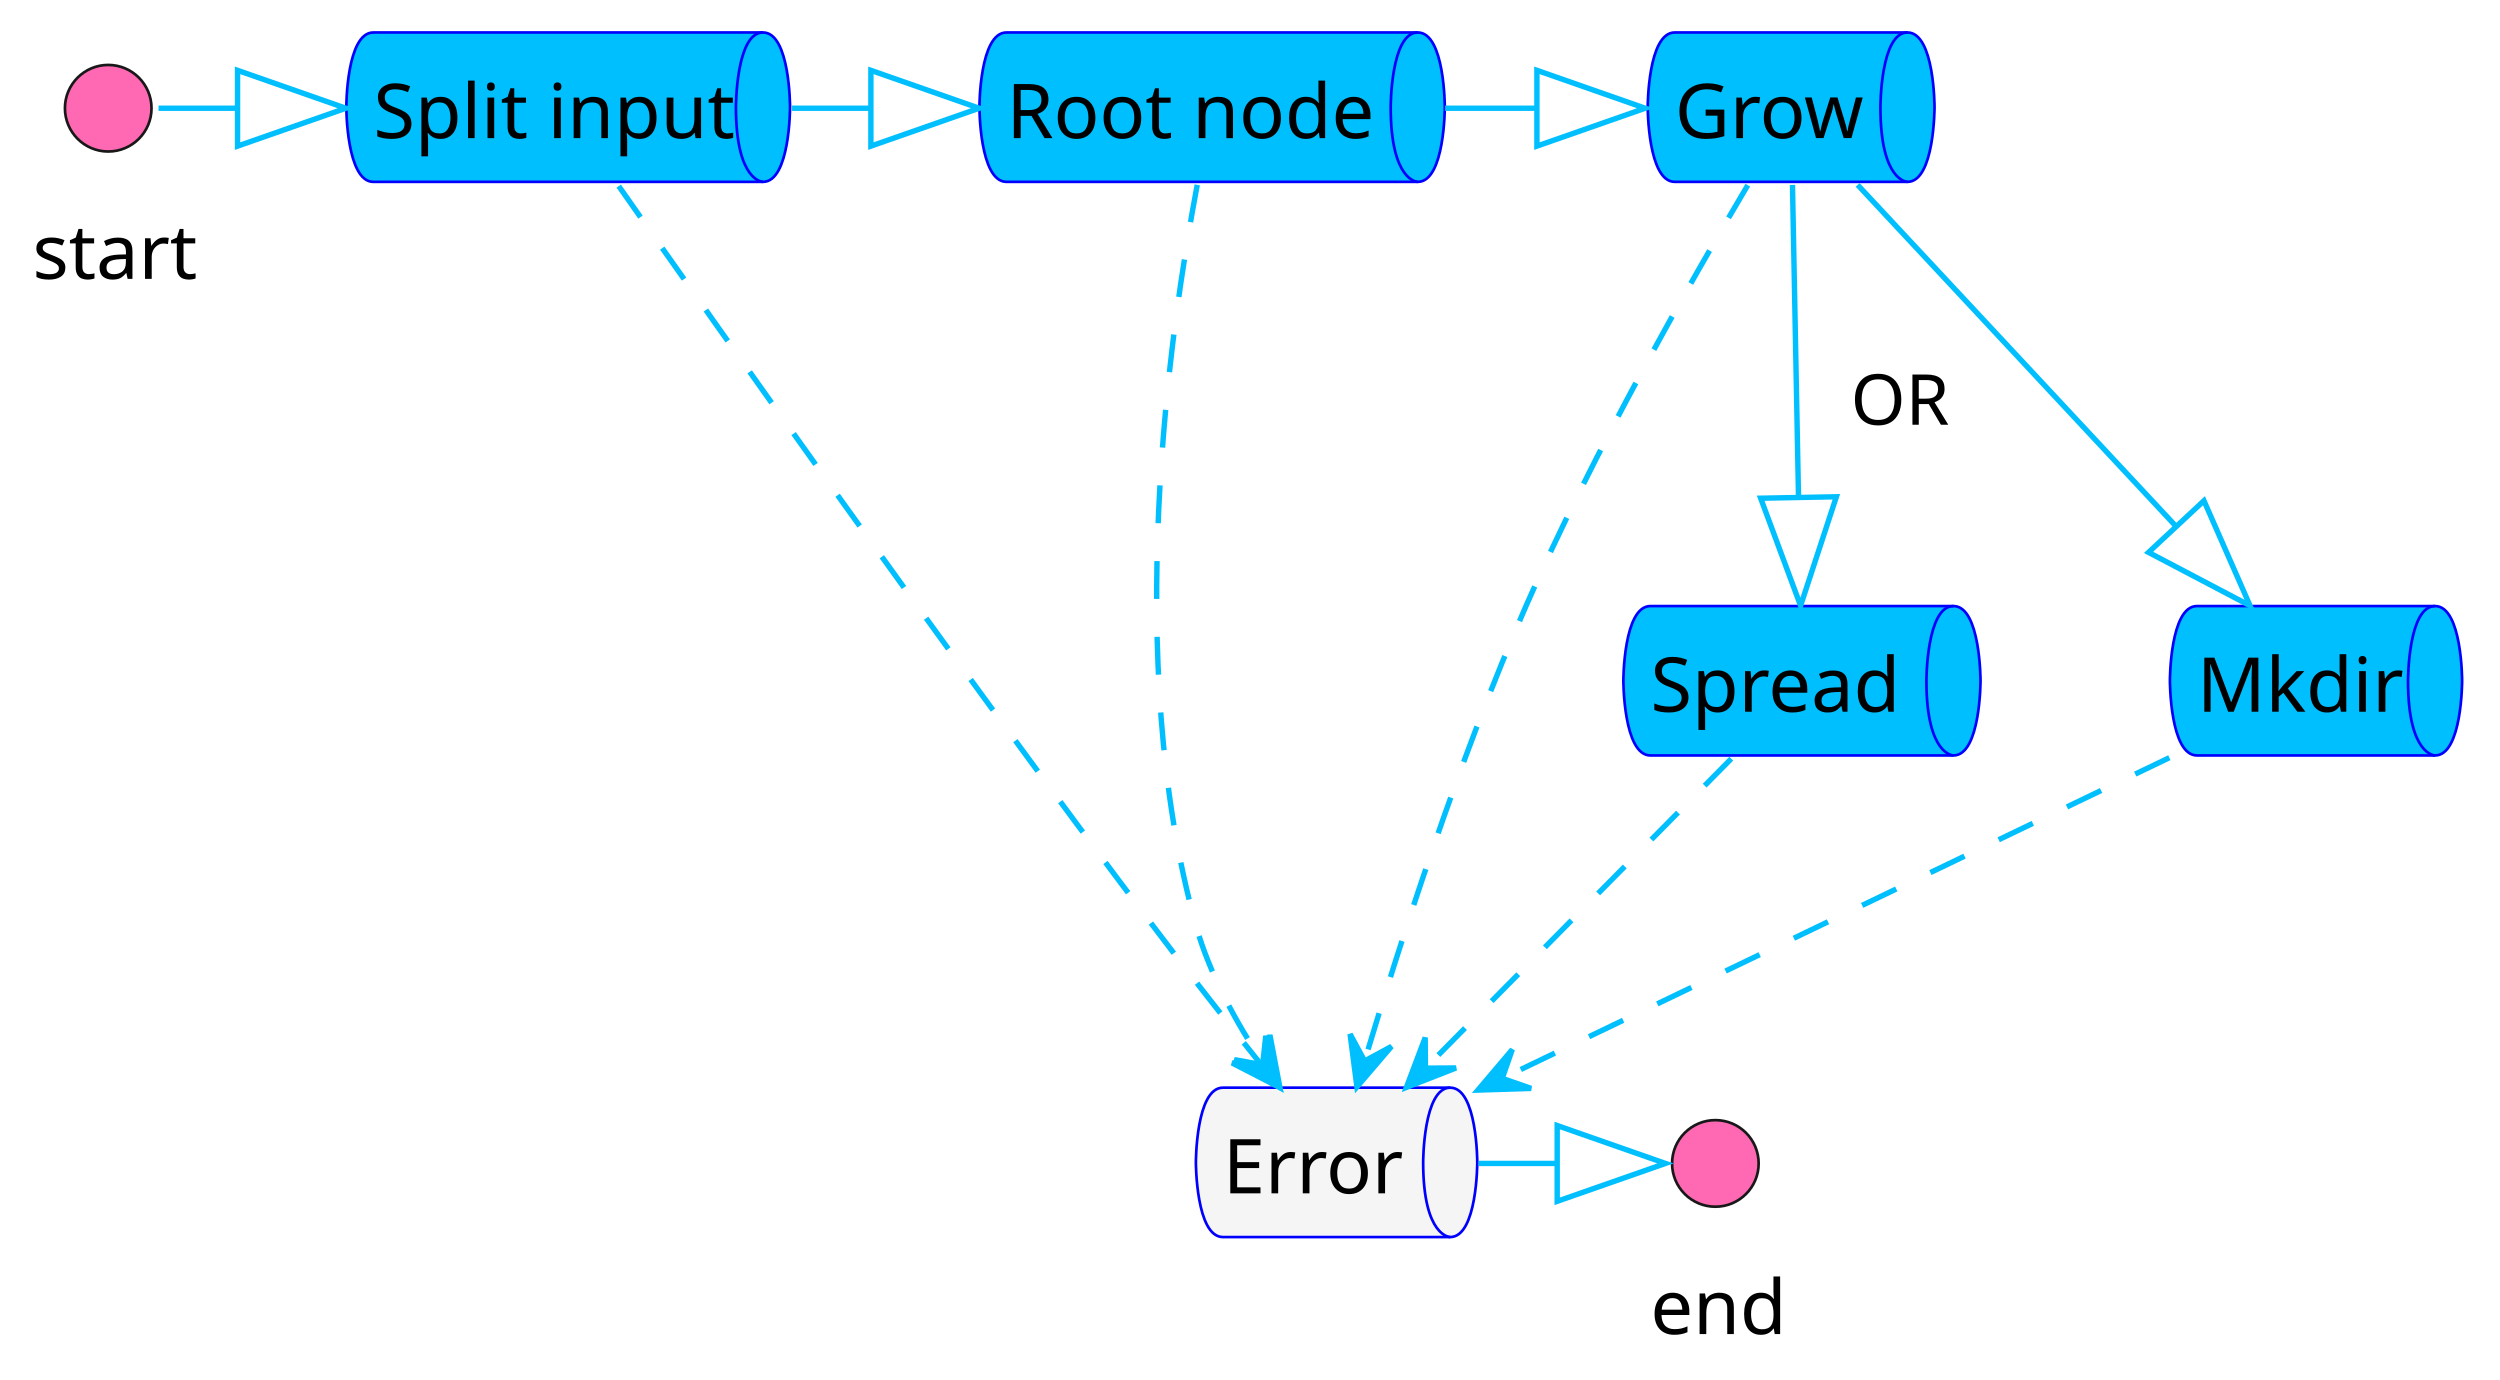
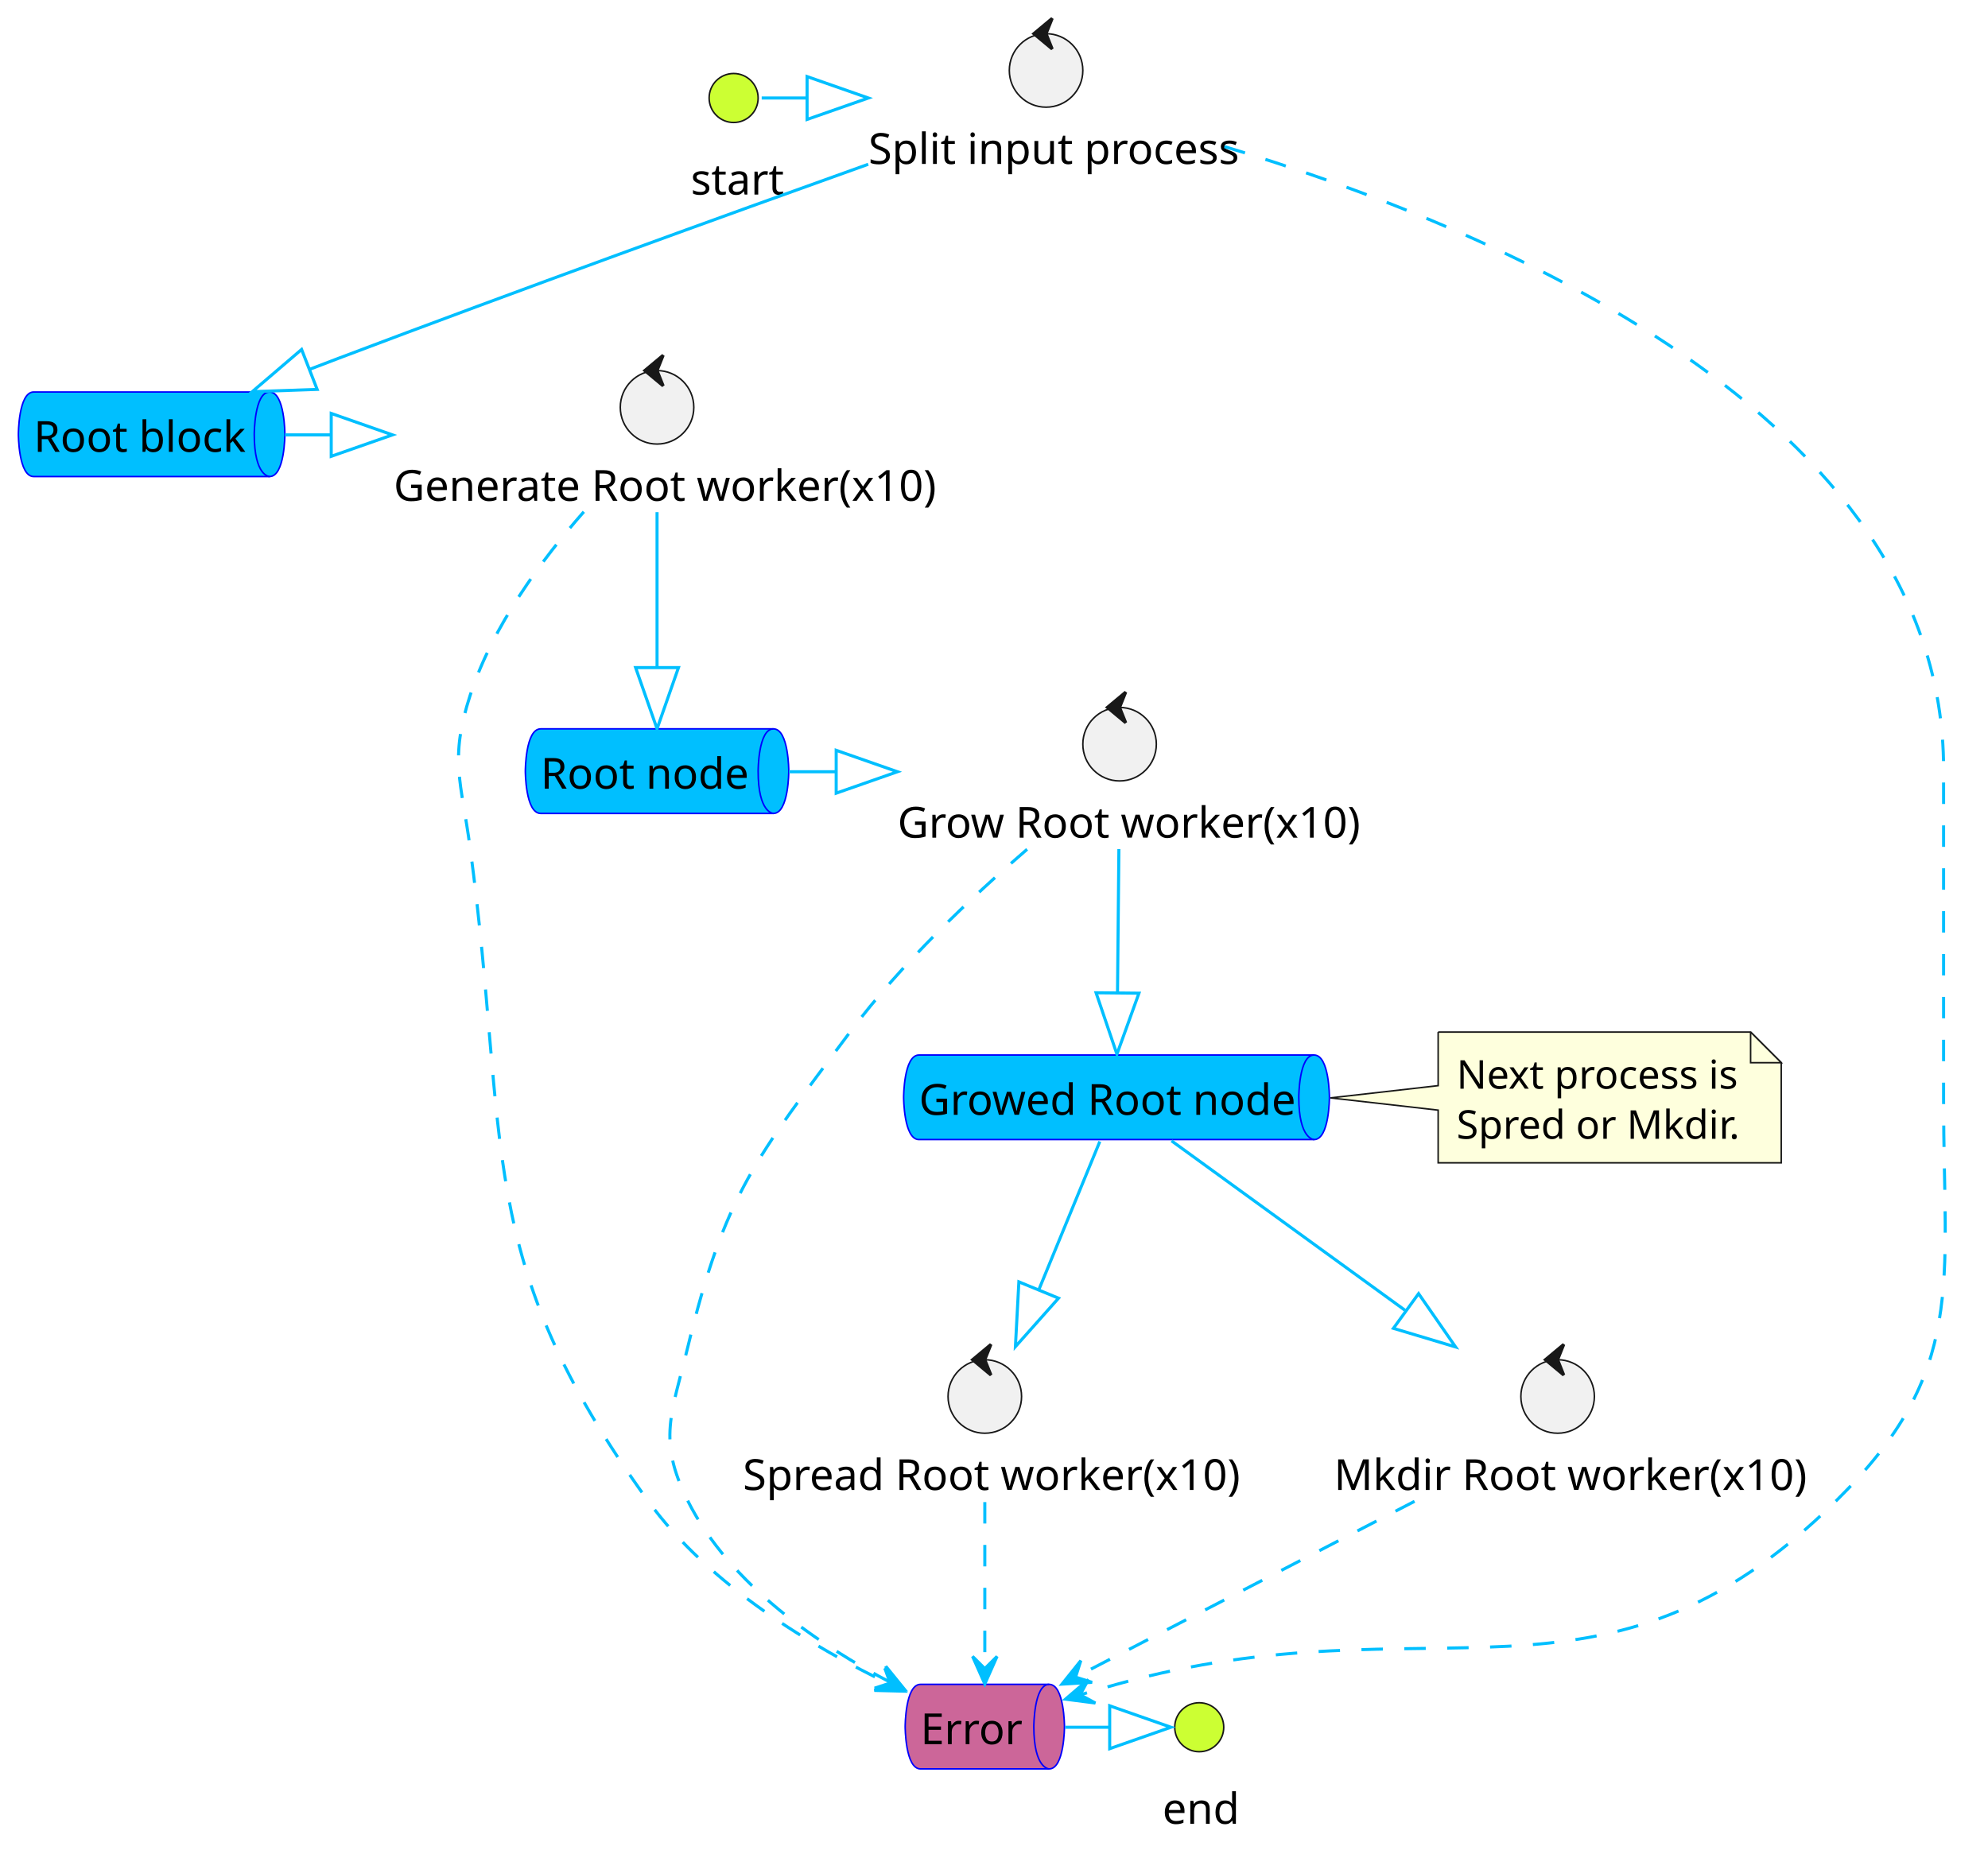
- <svg xmlns="http://www.w3.org/2000/svg" contentStyleType="text/css" height="255px" preserveAspectRatio="none" style="width:462px;height:255px;background:#008B8B;" version="1.1" viewBox="0 0 462 255" width="462px" zoomAndPan="magnify">
+ <svg xmlns="http://www.w3.org/2000/svg" contentStyleType="text/css" height="604px" preserveAspectRatio="none" style="width:649px;height:604px;background:#008B8B;" version="1.1" viewBox="0 0 649 604" width="649px" zoomAndPan="magnify">
  <defs />
  <g>
    <g id="elem_start">
-       <ellipse cx="20" cy="20" fill="#FF69B4" rx="8" ry="8" style="stroke:#181818;stroke-width:0.5;" />
-       <text fill="#000000" font-family="sans-serif" font-size="14" lengthAdjust="spacing" textLength="28" x="6" y="51.533">start</text>
+       <ellipse cx="239.5" cy="32" fill="#CCFF33" rx="8" ry="8" style="stroke:#181818;stroke-width:0.5;" />
+       <text fill="#000000" font-family="sans-serif" font-size="14" lengthAdjust="spacing" textLength="28" x="225.5" y="63.533">start</text>
    </g>
-     <g id="elem_split">
-       <path d="M69,6 L141,6 C146,6 146,19.805 146,19.805 C146,19.805 146,33.609 141,33.609 L69,33.609 C64,33.609 64,19.805 64,19.805 C64,19.805 64,6 69,6 " fill="#00BFFF" style="stroke:#0000FF;stroke-width:0.5;" />
-       <path d="M141,6 C136,6 136,19.805 136,19.805 C136,33.609 141,33.609 141,33.609 " fill="none" style="stroke:#0000FF;stroke-width:0.5;" />
-       <text fill="#000000" font-family="sans-serif" font-size="14" lengthAdjust="spacing" textLength="62" x="69" y="25.533">Split input</text>
+     <g id="elem_split_proc">
+       <ellipse cx="341.5" cy="23" fill="#F1F1F1" rx="12" ry="12" style="stroke:#181818;stroke-width:0.5;" />
+       <polygon fill="#181818" points="337.5,11,343.5,6,341.5,11,343.5,16,337.5,11" style="stroke:#181818;stroke-width:1.0;" />
+       <text fill="#000000" font-family="sans-serif" font-size="14" lengthAdjust="spacing" textLength="116" x="283.5" y="53.533">Split input process</text>
    </g>
-     <g id="elem_root">
-       <path d="M186,6 L262,6 C267,6 267,19.805 267,19.805 C267,19.805 267,33.609 262,33.609 L186,33.609 C181,33.609 181,19.805 181,19.805 C181,19.805 181,6 186,6 " fill="#00BFFF" style="stroke:#0000FF;stroke-width:0.5;" />
-       <path d="M262,6 C257,6 257,19.805 257,19.805 C257,33.609 262,33.609 262,33.609 " fill="none" style="stroke:#0000FF;stroke-width:0.5;" />
-       <text fill="#000000" font-family="sans-serif" font-size="14" lengthAdjust="spacing" textLength="66" x="186" y="25.533">Root node</text>
+     <g id="elem_generate_root_worker">
+       <ellipse cx="214.5" cy="133" fill="#F1F1F1" rx="12" ry="12" style="stroke:#181818;stroke-width:0.5;" />
+       <polygon fill="#181818" points="210.5,121,216.5,116,214.5,121,216.5,126,210.5,121" style="stroke:#181818;stroke-width:1.0;" />
+       <text fill="#000000" font-family="sans-serif" font-size="14" lengthAdjust="spacing" textLength="172" x="128.5" y="163.533">Generate Root worker(x10)</text>
    </g>
-     <g id="elem_growing">
-       <path d="M309.5,6 L352.5,6 C357.5,6 357.5,19.805 357.5,19.805 C357.5,19.805 357.5,33.609 352.5,33.609 L309.5,33.609 C304.5,33.609 304.5,19.805 304.5,19.805 C304.5,19.805 304.5,6 309.5,6 " fill="#00BFFF" style="stroke:#0000FF;stroke-width:0.5;" />
-       <path d="M352.5,6 C347.5,6 347.5,19.805 347.5,19.805 C347.5,33.609 352.5,33.609 352.5,33.609 " fill="none" style="stroke:#0000FF;stroke-width:0.5;" />
-       <text fill="#000000" font-family="sans-serif" font-size="14" lengthAdjust="spacing" textLength="33" x="309.5" y="25.533">Grow</text>
+     <g id="elem_grow_worker">
+       <ellipse cx="365.5" cy="243" fill="#F1F1F1" rx="12" ry="12" style="stroke:#181818;stroke-width:0.5;" />
+       <polygon fill="#181818" points="361.5,231,367.5,226,365.5,231,367.5,236,361.5,231" style="stroke:#181818;stroke-width:1.0;" />
+       <text fill="#000000" font-family="sans-serif" font-size="14" lengthAdjust="spacing" textLength="145" x="293" y="273.533">Grow Root worker(x10)</text>
    </g>
-     <g id="elem_spreading">
-       <path d="M305,112 L361,112 C366,112 366,125.805 366,125.805 C366,125.805 366,139.609 361,139.609 L305,139.609 C300,139.609 300,125.805 300,125.805 C300,125.805 300,112 305,112 " fill="#00BFFF" style="stroke:#0000FF;stroke-width:0.5;" />
-       <path d="M361,112 C356,112 356,125.805 356,125.805 C356,139.609 361,139.609 361,139.609 " fill="none" style="stroke:#0000FF;stroke-width:0.5;" />
-       <text fill="#000000" font-family="sans-serif" font-size="14" lengthAdjust="spacing" textLength="46" x="305" y="131.533">Spread</text>
+     <g id="elem_spread_worker">
+       <ellipse cx="321.5" cy="456" fill="#F1F1F1" rx="12" ry="12" style="stroke:#181818;stroke-width:0.5;" />
+       <polygon fill="#181818" points="317.5,444,323.5,439,321.5,444,323.5,449,317.5,444" style="stroke:#181818;stroke-width:1.0;" />
+       <text fill="#000000" font-family="sans-serif" font-size="14" lengthAdjust="spacing" textLength="158" x="242.5" y="486.533">Spread Root worker(x10)</text>
    </g>
-     <g id="elem_mkdiring">
-       <path d="M406,112 L450,112 C455,112 455,125.805 455,125.805 C455,125.805 455,139.609 450,139.609 L406,139.609 C401,139.609 401,125.805 401,125.805 C401,125.805 401,112 406,112 " fill="#00BFFF" style="stroke:#0000FF;stroke-width:0.5;" />
-       <path d="M450,112 C445,112 445,125.805 445,125.805 C445,139.609 450,139.609 450,139.609 " fill="none" style="stroke:#0000FF;stroke-width:0.5;" />
-       <text fill="#000000" font-family="sans-serif" font-size="14" lengthAdjust="spacing" textLength="34" x="406" y="131.533">Mkdir</text>
+     <g id="elem_mkdir_worker">
+       <ellipse cx="508.5" cy="456" fill="#F1F1F1" rx="12" ry="12" style="stroke:#181818;stroke-width:0.5;" />
+       <polygon fill="#181818" points="504.5,444,510.5,439,508.5,444,510.5,449,504.5,444" style="stroke:#181818;stroke-width:1.0;" />
+       <text fill="#000000" font-family="sans-serif" font-size="14" lengthAdjust="spacing" textLength="146" x="435.5" y="486.533">Mkdir Root worker(x10)</text>
+     </g>
+     <g id="elem_split_q">
+       <path d="M11,128 L88,128 C93,128 93,141.805 93,141.805 C93,141.805 93,155.609 88,155.609 L11,155.609 C6,155.609 6,141.805 6,141.805 C6,141.805 6,128 11,128 " fill="#00BFFF" style="stroke:#0000FF;stroke-width:0.5;" />
+       <path d="M88,128 C83,128 83,141.805 83,141.805 C83,155.609 88,155.609 88,155.609 " fill="none" style="stroke:#0000FF;stroke-width:0.5;" />
+       <text fill="#000000" font-family="sans-serif" font-size="14" lengthAdjust="spacing" textLength="67" x="11" y="147.533">Root block</text>
+     </g>
+     <g id="elem_root_q">
+       <path d="M176.5,238 L252.5,238 C257.5,238 257.5,251.805 257.5,251.805 C257.5,251.805 257.5,265.609 252.5,265.609 L176.5,265.609 C171.5,265.609 171.5,251.805 171.5,251.805 C171.5,251.805 171.5,238 176.5,238 " fill="#00BFFF" style="stroke:#0000FF;stroke-width:0.5;" />
+       <path d="M252.5,238 C247.5,238 247.5,251.805 247.5,251.805 C247.5,265.609 252.5,265.609 252.5,265.609 " fill="none" style="stroke:#0000FF;stroke-width:0.5;" />
+       <text fill="#000000" font-family="sans-serif" font-size="14" lengthAdjust="spacing" textLength="66" x="176.5" y="257.533">Root node</text>
+     </g>
+     <g id="elem_growing_q">
+       <path d="M300,344.5 L429,344.5 C434,344.5 434,358.305 434,358.305 C434,358.305 434,372.109 429,372.109 L300,372.109 C295,372.109 295,358.305 295,358.305 C295,358.305 295,344.5 300,344.5 " fill="#00BFFF" style="stroke:#0000FF;stroke-width:0.5;" />
+       <path d="M429,344.5 C424,344.5 424,358.305 424,358.305 C424,372.109 429,372.109 429,372.109 " fill="none" style="stroke:#0000FF;stroke-width:0.5;" />
+       <text fill="#000000" font-family="sans-serif" font-size="14" lengthAdjust="spacing" textLength="119" x="300" y="364.033">Growed Root node</text>
+     </g>
+     <g id="elem_GMN12">
+       <path d="M469.5,337 L469.5,354.5 L434.31,358.5 L469.5,362.5 L469.5,379.703 A0,0 0 0 0 469.5,379.703 L581.5,379.703 A0,0 0 0 0 581.5,379.703 L581.5,347 L571.5,337 L469.5,337 A0,0 0 0 0 469.5,337 " fill="#FEFFDD" style="stroke:#181818;stroke-width:0.5;" />
+       <path d="M571.5,337 L571.5,347 L581.5,347 L571.5,337 " fill="#FEFFDD" style="stroke:#181818;stroke-width:0.5;" />
+       <text fill="#000000" font-family="sans-serif" font-size="13" lengthAdjust="spacing" textLength="91" x="475.5" y="355.495">Next process is</text>
+       <text fill="#000000" font-family="sans-serif" font-size="13" lengthAdjust="spacing" textLength="89" x="475.5" y="371.847">Spred or Mkdir.</text>
    </g>
    <g id="elem_err">
-       <path d="M226,201 L268,201 C273,201 273,214.805 273,214.805 C273,214.805 273,228.609 268,228.609 L226,228.609 C221,228.609 221,214.805 221,214.805 C221,214.805 221,201 226,201 " fill="#F5F5F5" style="stroke:#0000FF;stroke-width:0.5;" />
-       <path d="M268,201 C263,201 263,214.805 263,214.805 C263,228.609 268,228.609 268,228.609 " fill="none" style="stroke:#0000FF;stroke-width:0.5;" />
-       <text fill="#000000" font-family="sans-serif" font-size="14" lengthAdjust="spacing" textLength="32" x="226" y="220.533">Error</text>
+       <path d="M300.5,550 L342.5,550 C347.5,550 347.5,563.805 347.5,563.805 C347.5,563.805 347.5,577.609 342.5,577.609 L300.5,577.609 C295.5,577.609 295.5,563.805 295.5,563.805 C295.5,563.805 295.5,550 300.5,550 " fill="#CC6699" style="stroke:#0000FF;stroke-width:0.5;" />
+       <path d="M342.5,550 C337.5,550 337.5,563.805 337.5,563.805 C337.5,577.609 342.5,577.609 342.5,577.609 " fill="none" style="stroke:#0000FF;stroke-width:0.5;" />
+       <text fill="#000000" font-family="sans-serif" font-size="14" lengthAdjust="spacing" textLength="32" x="300.5" y="569.533">Error</text>
    </g>
    <g id="elem_end">
-       <ellipse cx="317" cy="215" fill="#FF69B4" rx="8" ry="8" style="stroke:#181818;stroke-width:0.5;" />
-       <text fill="#000000" font-family="sans-serif" font-size="14" lengthAdjust="spacing" textLength="24" x="305" y="246.533">end</text>
+       <ellipse cx="391.5" cy="564" fill="#CCFF33" rx="8" ry="8" style="stroke:#181818;stroke-width:0.5;" />
+       <text fill="#000000" font-family="sans-serif" font-size="14" lengthAdjust="spacing" textLength="24" x="379.5" y="595.533">end</text>
    </g>
-     <g id="link_start_split">
-       <path d="M29.3,20 C34.16,20 39.03,20 43.89,20 " fill="none" id="start-to-split" style="stroke:#00BFFF;stroke-width:1.0;" />
-       <polygon fill="none" points="43.9,13,63.9,20,43.9,27,43.9,13" style="stroke:#00BFFF;stroke-width:1.0;" />
+     <g id="link_start_split_proc">
+       <path d="M248.66,32 C253.56,32 258.46,32 263.35,32 " fill="none" id="start-to-split_proc" style="stroke:#00BFFF;stroke-width:1.0;" />
+       <polygon fill="none" points="263.48,25,283.48,32,263.48,39,263.48,25" style="stroke:#00BFFF;stroke-width:1.0;" />
    </g>
-     <g id="link_split_root">
-       <path d="M146.37,20 C151.14,20 155.91,20 160.68,20 " fill="none" id="split-to-root" style="stroke:#00BFFF;stroke-width:1.0;" />
-       <polygon fill="none" points="160.94,13,180.94,20,160.94,27,160.94,13" style="stroke:#00BFFF;stroke-width:1.0;" />
+     <g id="link_split_proc_split_q">
+       <path d="M283.44,53.64 C236.63,70.39 169.17,94.8 110.5,117 C107.5,118.14 104.41,119.31 101.31,120.51 " fill="none" id="split_proc-to-split_q" style="stroke:#00BFFF;stroke-width:1.0;" />
+       <polygon fill="none" points="103.54,127.15,82.36,127.89,98.46,114.11,103.54,127.15" style="stroke:#00BFFF;stroke-width:1.0;" />
    </g>
-     <g id="link_root_growing">
-       <path d="M267.05,20 C272.63,20 278.22,20 283.8,20 " fill="none" id="root-to-growing" style="stroke:#00BFFF;stroke-width:1.0;" />
-       <polygon fill="none" points="284.02,13,304.02,20,284.02,27,284.02,13" style="stroke:#00BFFF;stroke-width:1.0;" />
+     <g id="link_split_q_generate_root_worker">
+       <path d="M93.01,142 C98.04,142 103.07,142 108.1,142 " fill="none" id="split_q-to-generate_root_worker" style="stroke:#00BFFF;stroke-width:1.0;" />
+       <polygon fill="none" points="108.13,135,128.13,142,108.13,149,108.13,135" style="stroke:#00BFFF;stroke-width:1.0;" />
    </g>
-     <g id="link_growing_spreading">
-       <path d="M331.25,34.17 C331.53,48.55 331.98,72.13 332.36,91.66 " fill="none" id="growing-to-spreading" style="stroke:#00BFFF;stroke-width:1.0;" />
-       <polygon fill="none" points="339.36,91.8,332.75,111.94,325.37,92.07,339.36,91.8" style="stroke:#00BFFF;stroke-width:1.0;" />
-       <text fill="#000000" font-family="sans-serif" font-size="13" lengthAdjust="spacing" textLength="19" x="342" y="78.495">OR</text>
+     <g id="link_generate_root_worker_root_q">
+       <path d="M214.5,167.24 C214.5,182.2 214.5,201.6 214.5,217.96 " fill="none" id="generate_root_worker-to-root_q" style="stroke:#00BFFF;stroke-width:1.0;" />
+       <polygon fill="none" points="221.5,217.99,214.5,237.99,207.5,217.99,221.5,217.99" style="stroke:#00BFFF;stroke-width:1.0;" />
    </g>
-     <g id="link_growing_mkdiring">
-       <path d="M343.29,34.17 C358.01,49.96 383.07,76.83 402.13,97.27 " fill="none" id="growing-to-mkdiring" style="stroke:#00BFFF;stroke-width:1.0;" />
-       <polygon fill="none" points="407.29,92.53,415.81,111.94,397.05,102.08,407.29,92.53" style="stroke:#00BFFF;stroke-width:1.0;" />
+     <g id="link_root_q_grow_worker">
+       <path d="M257.56,252 C262.63,252 267.7,252 272.78,252 " fill="none" id="root_q-to-grow_worker" style="stroke:#00BFFF;stroke-width:1.0;" />
+       <polygon fill="none" points="272.98,245,292.98,252,272.98,259,272.98,245" style="stroke:#00BFFF;stroke-width:1.0;" />
    </g>
-     <g id="link_split_err">
-       <path d="M114.34,34.39 C132.81,60.79 175.5,121.31 213,171 C219.48,179.59 226.87,188.98 233.1,196.79 " fill="none" id="split-to-err" style="stroke:#00BFFF;stroke-width:1.0;stroke-dasharray:7.0,7.0;" />
-       <polygon fill="#00BFFF" points="236.43,200.95,233.918,191.427,233.301,197.05,227.678,196.433,236.43,200.95" style="stroke:#00BFFF;stroke-width:1.0;" />
+     <g id="link_grow_worker_growing_q">
+       <path d="M365.27,277.24 C365.13,291.17 364.97,308.88 364.82,324.12 " fill="none" id="grow_worker-to-growing_q" style="stroke:#00BFFF;stroke-width:1.0;" />
+       <polygon fill="none" points="371.82,324.31,364.63,344.24,357.82,324.17,371.82,324.31" style="stroke:#00BFFF;stroke-width:1.0;" />
    </g>
-     <g id="link_root_err">
-       <path d="M221.25,34.16 C216.24,60.65 207.36,122.07 221,171 C223.52,180.05 228.52,189.09 233.47,196.53 " fill="none" id="root-to-err" style="stroke:#00BFFF;stroke-width:1.0;stroke-dasharray:7.0,7.0;" />
-       <polygon fill="#00BFFF" points="236.52,200.94,234.679,191.265,233.671,196.831,228.105,195.823,236.52,200.94" style="stroke:#00BFFF;stroke-width:1.0;" />
+     <g id="link_growing_q_spread_worker">
+       <path d="M359.05,372.73 C354.03,384.95 346.29,403.76 339.14,421.14 " fill="none" id="growing_q-to-spread_worker" style="stroke:#00BFFF;stroke-width:1.0;" />
+       <polygon fill="none" points="345.57,423.9,331.49,439.73,332.62,418.57,345.57,423.9" style="stroke:#00BFFF;stroke-width:1.0;" />
    </g>
-     <g id="link_growing_err">
-       <path d="M322.99,34.22 C312.65,51.63 294.51,83.39 282,112 C269.48,140.62 258.41,175.27 252.22,195.92 " fill="none" id="growing-to-err" style="stroke:#00BFFF;stroke-width:1.0;stroke-dasharray:7.0,7.0;" />
-       <polygon fill="#00BFFF" points="250.76,200.86,257.161,193.375,252.186,196.068,249.494,191.093,250.76,200.86" style="stroke:#00BFFF;stroke-width:1.0;" />
+     <g id="link_growing_q_mkdir_worker">
+       <path d="M382.45,372.52 C401.43,386.3 432.24,408.66 458.64,427.82 " fill="none" id="growing_q-to-mkdir_worker" style="stroke:#00BFFF;stroke-width:1.0;" />
+       <polygon fill="none" points="463.11,422.41,475.19,439.83,454.89,433.75,463.11,422.41" style="stroke:#00BFFF;stroke-width:1.0;" />
    </g>
-     <g id="link_spreading_err">
-       <path d="M319.94,140.21 C304.82,155.5 279.91,180.71 263.48,197.33 " fill="none" id="spreading-to-err" style="stroke:#00BFFF;stroke-width:1.0;stroke-dasharray:7.0,7.0;" />
-       <polygon fill="#00BFFF" points="259.9,200.95,269.071,197.359,263.414,197.393,263.38,191.736,259.9,200.95" style="stroke:#00BFFF;stroke-width:1.0;" />
+     <g id="link_split_proc_err">
+       <path d="M399.74,47.87 C485.19,73.6 634.5,135.13 634.5,251 C634.5,251 634.5,251 634.5,359.5 C634.5,419.55 642.22,447.8 599.5,490 C522.82,565.76 468.34,521.06 364.5,550 C360.7,551.06 356.72,552.21 352.78,553.37 " fill="none" id="split_proc-to-err" style="stroke:#00BFFF;stroke-width:1.0;stroke-dasharray:7.0,7.0;" />
+       <polygon fill="#00BFFF" points="347.83,554.84,357.598,556.099,352.621,553.41,355.31,548.433,347.83,554.84" style="stroke:#00BFFF;stroke-width:1.0;" />
    </g>
-     <g id="link_mkdiring_err">
-       <path d="M400.9,140.02 C367.87,155.9 312.19,182.67 277.63,199.28 " fill="none" id="mkdiring-to-err" style="stroke:#00BFFF;stroke-width:1.0;stroke-dasharray:7.0,7.0;" />
-       <polygon fill="#00BFFF" points="273.11,201.45,282.954,201.141,277.613,199.277,279.477,193.936,273.11,201.45" style="stroke:#00BFFF;stroke-width:1.0;" />
+     <g id="link_generate_root_worker_err">
+       <path d="M190.6,167.11 C176.84,182.75 160.85,204.37 153.5,227 C146.64,248.14 150.55,254.97 153.5,277 C166.5,374.25 154.06,410.46 211.5,490 C231.58,517.81 265.79,538.06 290.73,550.08 " fill="none" id="generate_root_worker-to-err" style="stroke:#00BFFF;stroke-width:1.0;stroke-dasharray:7.0,7.0;" />
+       <polygon fill="#00BFFF" points="295.28,552.23,288.865,544.757,290.763,550.086,285.434,551.984,295.28,552.23" style="stroke:#00BFFF;stroke-width:1.0;" />
+     </g>
+     <g id="link_grow_worker_err">
+       <path d="M335.31,277.32 C317.07,293.04 294.19,314.67 277.5,337 C246.67,378.23 236.62,389.96 224.5,440 C219.27,461.6 214.58,470.12 224.5,490 C238.26,517.58 267.96,537.47 290.89,549.46 " fill="none" id="grow_worker-to-err" style="stroke:#00BFFF;stroke-width:1.0;stroke-dasharray:7.0,7.0;" />
+       <polygon fill="#00BFFF" points="295.38,551.75,289.177,544.1,290.925,549.48,285.545,551.227,295.38,551.75" style="stroke:#00BFFF;stroke-width:1.0;" />
+     </g>
+     <g id="link_spread_worker_err">
+       <path d="M321.5,490.48 C321.5,507.27 321.5,529.21 321.5,544.54 " fill="none" id="spread_worker-to-err" style="stroke:#00BFFF;stroke-width:1.0;stroke-dasharray:7.0,7.0;" />
+       <polygon fill="#00BFFF" points="321.5,549.87,325.5,540.87,321.5,544.87,317.5,540.87,321.5,549.87" style="stroke:#00BFFF;stroke-width:1.0;" />
+     </g>
+     <g id="link_mkdir_worker_err">
+       <path d="M461.79,490.23 C427.19,508.18 381.06,532.1 351.32,547.53 " fill="none" id="mkdir_worker-to-err" style="stroke:#00BFFF;stroke-width:1.0;stroke-dasharray:7.0,7.0;" />
+       <polygon fill="#00BFFF" points="346.69,549.93,356.521,549.345,351.13,547.631,352.844,542.24,346.69,549.93" style="stroke:#00BFFF;stroke-width:1.0;" />
    </g>
    <g id="link_err_end">
-       <path d="M273.25,215 C278.01,215 282.78,215 287.54,215 " fill="none" id="err-to-end" style="stroke:#00BFFF;stroke-width:1.0;" />
-       <polygon fill="none" points="287.77,208,307.77,215,287.77,222,287.77,208" style="stroke:#00BFFF;stroke-width:1.0;" />
+       <path d="M347.75,564 C352.51,564 357.28,564 362.04,564 " fill="none" id="err-to-end" style="stroke:#00BFFF;stroke-width:1.0;" />
+       <polygon fill="none" points="362.27,557,382.27,564,362.27,571,362.27,557" style="stroke:#00BFFF;stroke-width:1.0;" />
    </g>
  </g>
</svg>
